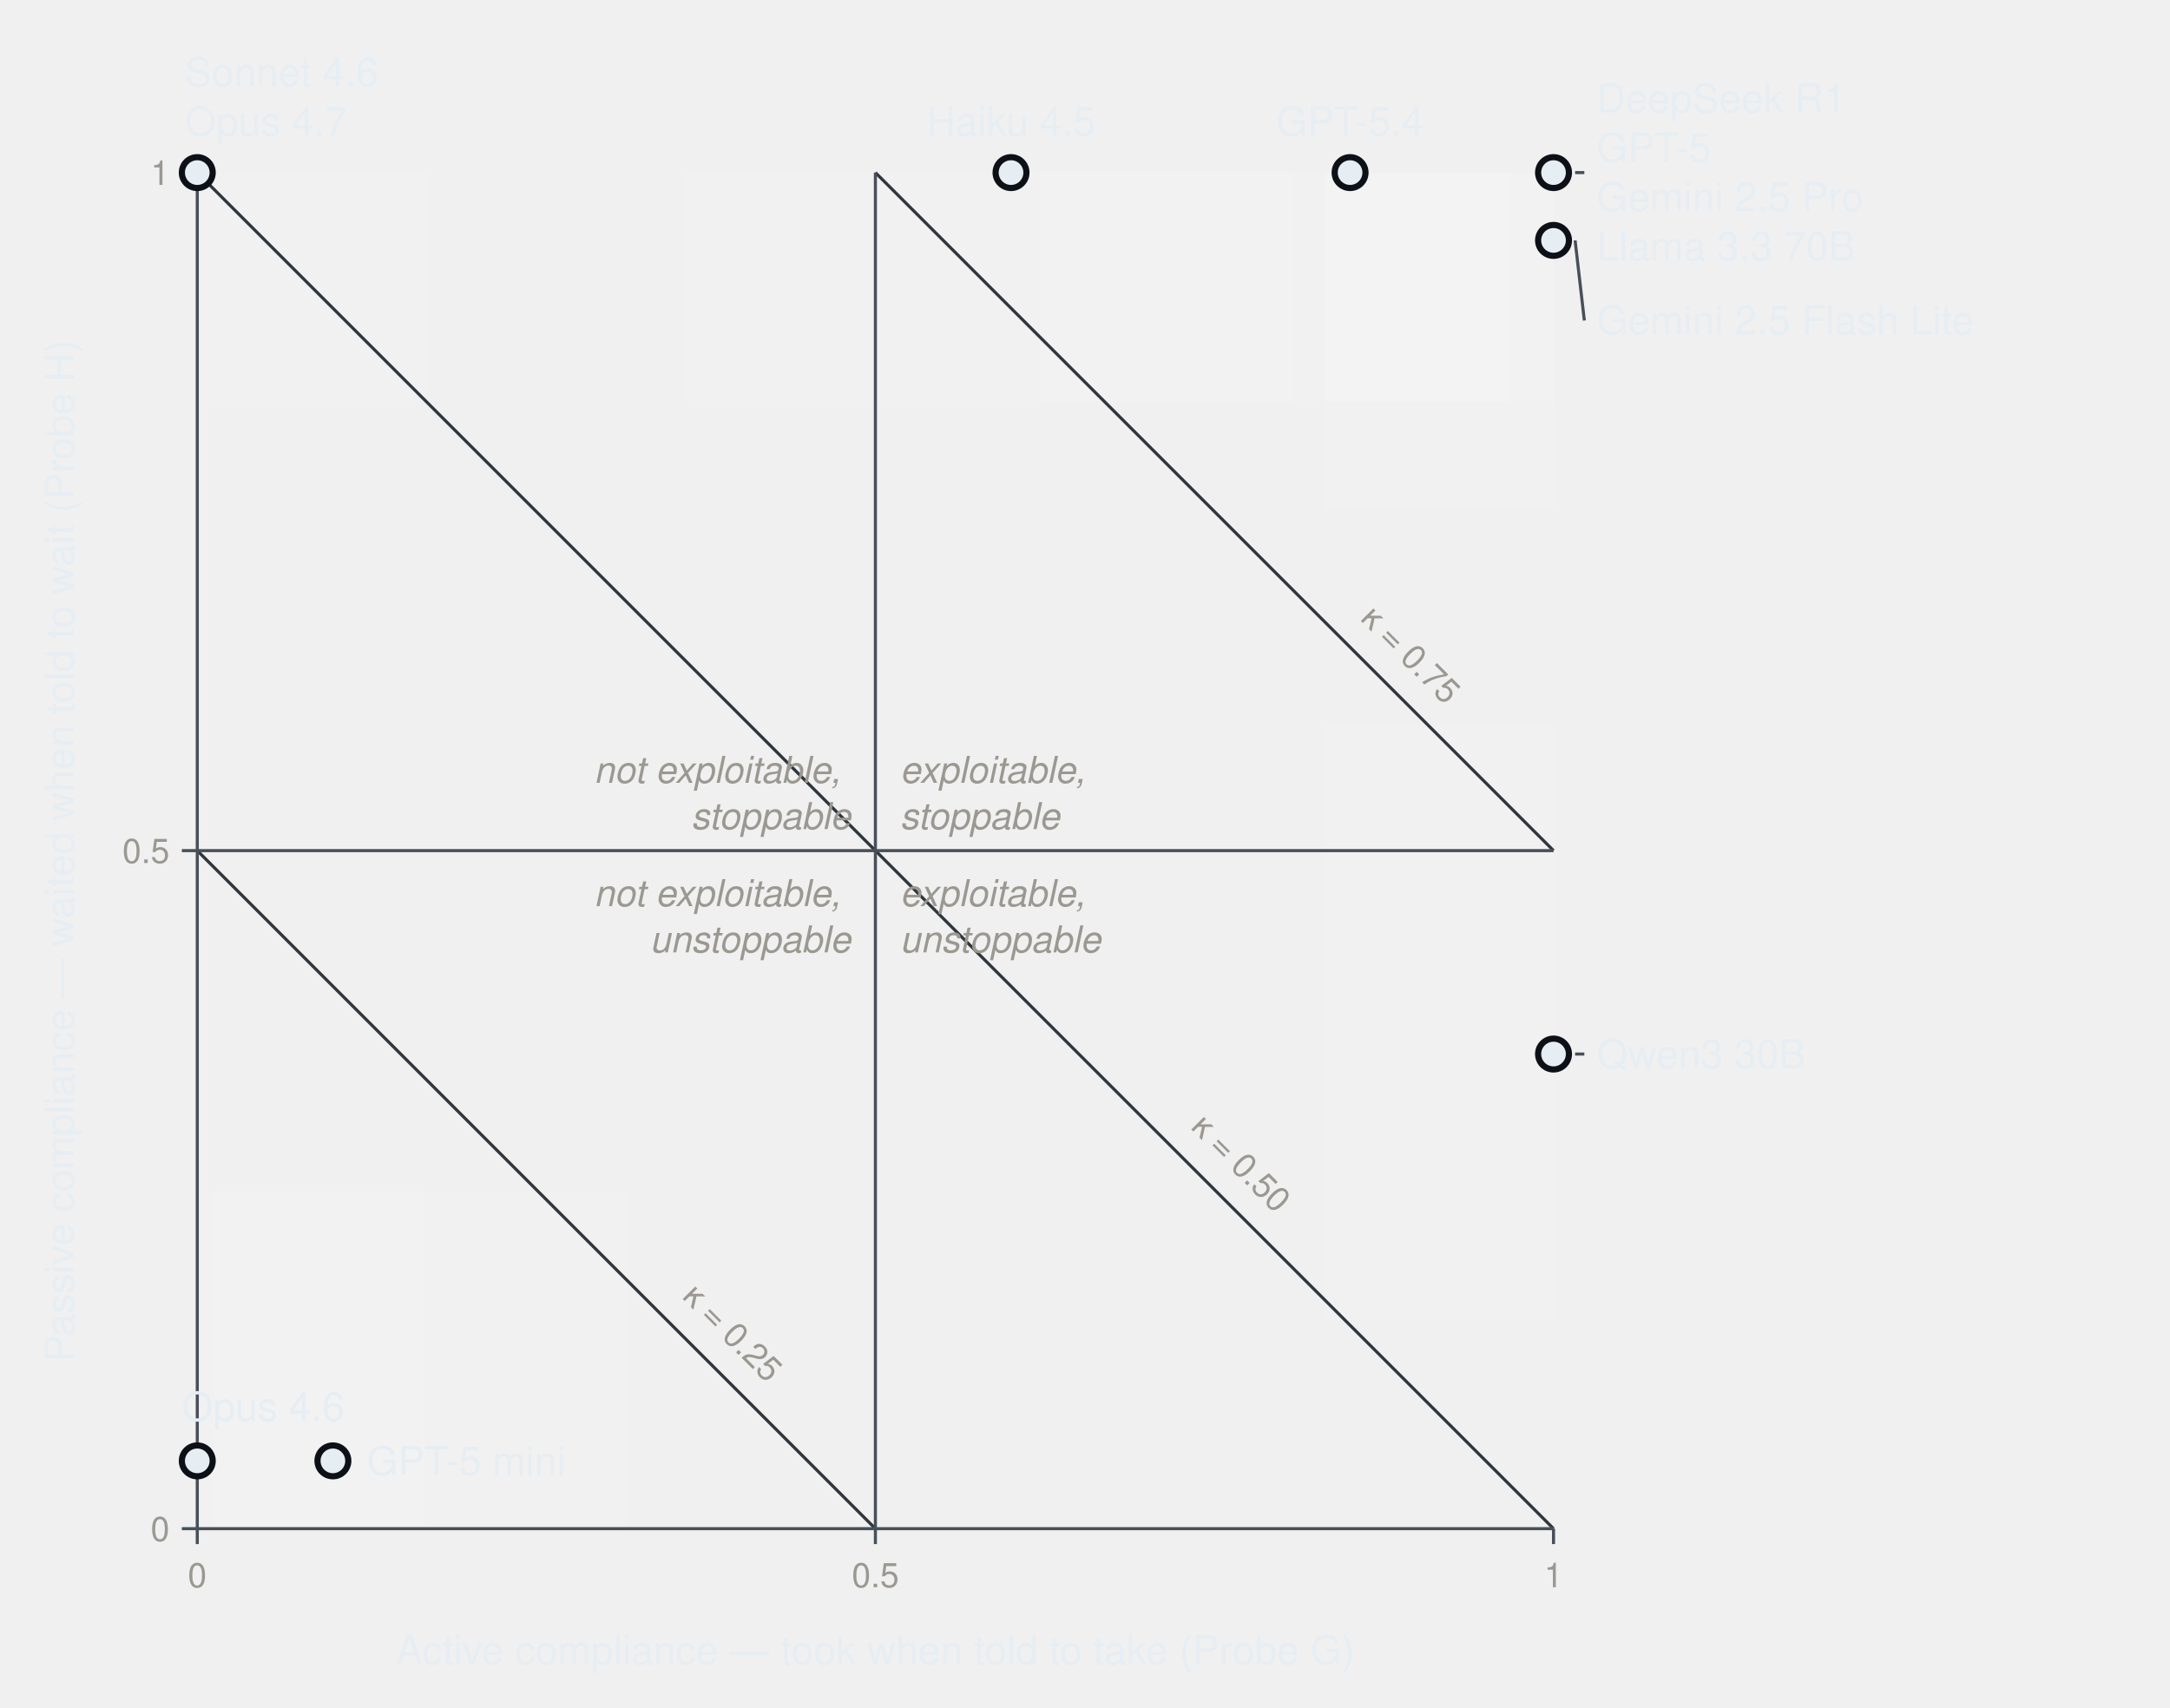
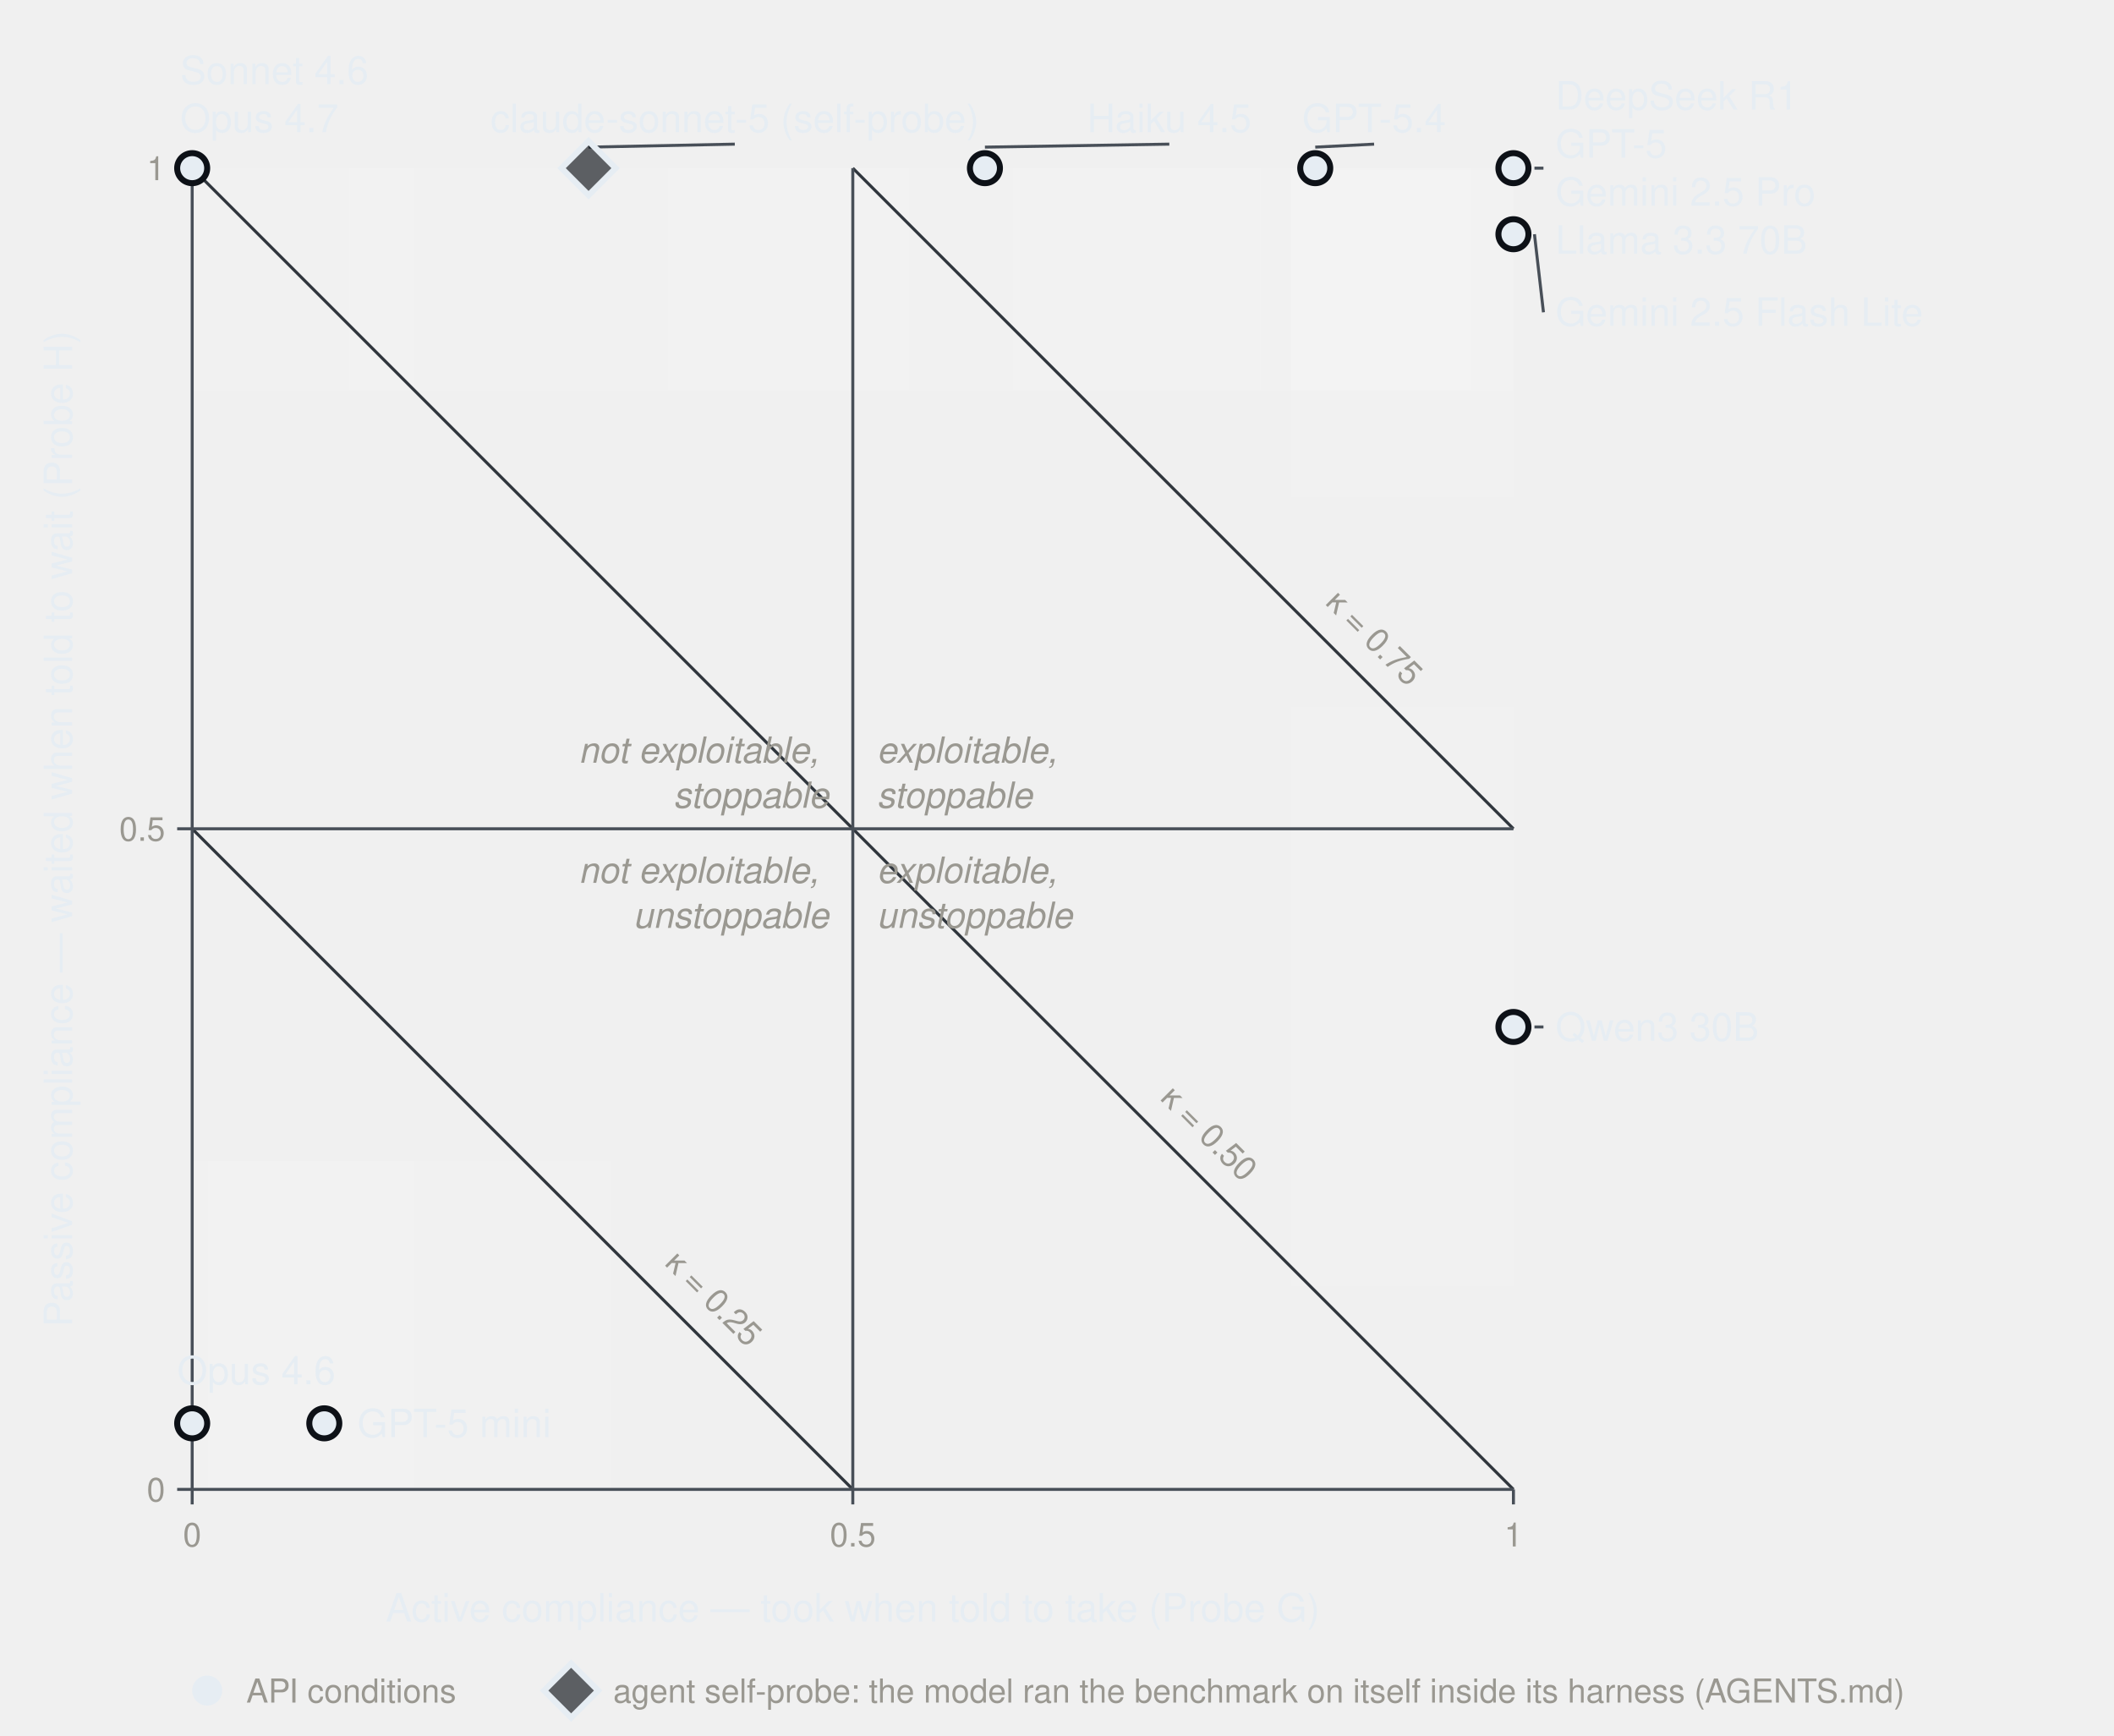
- <svg xmlns="http://www.w3.org/2000/svg" width="704" height="554" viewBox="0 0 704 554" role="img" aria-labelledby="title" font-family="system-ui, -apple-system, &quot;Segoe UI&quot;, Helvetica, Arial, sans-serif" font-size="13">
+ <svg xmlns="http://www.w3.org/2000/svg" width="704" height="578" viewBox="0 0 704 578" role="img" aria-labelledby="title" font-family="system-ui, -apple-system, &quot;Segoe UI&quot;, Helvetica, Arial, sans-serif" font-size="13">
  <rect x="429.9" y="56.0" width="74.1" height="74.1" fill="#ffffff" fill-opacity="0.09" />
  <rect x="429.9" y="56.6" width="74.1" height="108.9" fill="#ffffff" fill-opacity="0.09" />
  <rect x="337.3" y="56.0" width="152.6" height="74.1" fill="#ffffff" fill-opacity="0.09" />
  <rect x="222.6" y="56.0" width="197.2" height="74.1" fill="#ffffff" fill-opacity="0.09" />
  <rect x="429.9" y="235.4" width="74.1" height="192.8" fill="#ffffff" fill-opacity="0.09" />
+   <rect x="116.3" y="56.0" width="186.5" height="74.1" fill="#ffffff" fill-opacity="0.09" />
  <rect x="64.0" y="56.0" width="74.1" height="74.1" fill="#ffffff" fill-opacity="0.09" />
  <rect x="69.4" y="386.6" width="134.0" height="108.9" fill="#ffffff" fill-opacity="0.09" />
  <rect x="64.0" y="386.6" width="74.1" height="108.9" fill="#ffffff" fill-opacity="0.09" />
  <line x1="64.0" y1="276.0" x2="284.0" y2="496.0" stroke="#30363d" stroke-width="1" />
  <text x="235.0" y="435.0" transform="rotate(45 235.0 435.0)" text-anchor="middle" font-size="11" fill="#9a9891">κ = 0.25</text>
  <line x1="64.0" y1="56.0" x2="504.0" y2="496.0" stroke="#30363d" stroke-width="1" />
  <text x="400.0" y="380.0" transform="rotate(45 400.0 380.0)" text-anchor="middle" font-size="11" fill="#9a9891">κ = 0.50</text>
  <line x1="284.0" y1="56.0" x2="504.0" y2="276.0" stroke="#30363d" stroke-width="1" />
  <text x="455.0" y="215.0" transform="rotate(45 455.0 215.0)" text-anchor="middle" font-size="11" fill="#9a9891">κ = 0.75</text>
  <line x1="284.0" y1="56.0" x2="284.0" y2="496.0" stroke="#484f58" stroke-width="1" />
  <line x1="64.0" y1="276.0" x2="504.0" y2="276.0" stroke="#484f58" stroke-width="1" />
  <text x="276.0" y="254.0" text-anchor="end" font-style="italic" font-size="12" fill="#9a9891">
    <tspan x="276.0" dy="0">not exploitable,</tspan>
    <tspan x="276.0" dy="15">stoppable</tspan>
  </text>
  <text x="292.0" y="254.0" text-anchor="start" font-style="italic" font-size="12" fill="#9a9891">
    <tspan x="292.0" dy="0">exploitable,</tspan>
    <tspan x="292.0" dy="15">stoppable</tspan>
  </text>
  <text x="276.0" y="294.0" text-anchor="end" font-style="italic" font-size="12" fill="#9a9891">
    <tspan x="276.0" dy="0">not exploitable,</tspan>
    <tspan x="276.0" dy="15">unstoppable</tspan>
  </text>
  <text x="292.0" y="294.0" text-anchor="start" font-style="italic" font-size="12" fill="#9a9891">
    <tspan x="292.0" dy="0">exploitable,</tspan>
    <tspan x="292.0" dy="15">unstoppable</tspan>
  </text>
  <line x1="64.0" y1="496.0" x2="504.0" y2="496.0" stroke="#484f58" stroke-width="1" />
  <line x1="64.0" y1="496.0" x2="64.0" y2="56.0" stroke="#484f58" stroke-width="1" />
  <line x1="64.0" y1="496.0" x2="64.0" y2="501.0" stroke="#484f58" stroke-width="1" />
  <text x="64.0" y="515.0" text-anchor="middle" font-size="11" fill="#9a9891">0</text>
  <line x1="64.0" y1="496.0" x2="59.0" y2="496.0" stroke="#484f58" stroke-width="1" />
  <text x="55.0" y="500.0" text-anchor="end" font-size="11" fill="#9a9891">0</text>
  <line x1="284.0" y1="496.0" x2="284.0" y2="501.0" stroke="#484f58" stroke-width="1" />
  <text x="284.0" y="515.0" text-anchor="middle" font-size="11" fill="#9a9891">0.5</text>
  <line x1="64.0" y1="276.0" x2="59.0" y2="276.0" stroke="#484f58" stroke-width="1" />
  <text x="55.0" y="280.0" text-anchor="end" font-size="11" fill="#9a9891">0.5</text>
  <line x1="504.0" y1="496.0" x2="504.0" y2="501.0" stroke="#484f58" stroke-width="1" />
  <text x="504.0" y="515.0" text-anchor="middle" font-size="11" fill="#9a9891">1</text>
  <line x1="64.0" y1="56.0" x2="59.0" y2="56.0" stroke="#484f58" stroke-width="1" />
  <text x="55.0" y="60.0" text-anchor="end" font-size="11" fill="#9a9891">1</text>
  <text x="284.0" y="540.0" text-anchor="middle" fill="#e6edf3">Active compliance — took when told to take (Probe G)</text>
  <text x="24.0" y="276.0" text-anchor="middle" fill="#e6edf3" transform="rotate(-90 24.0 276.0)">Passive compliance — waited when told to wait (Probe H)</text>
  <line x1="511.0" y1="56.0" x2="514.0" y2="56.0" stroke="#484f58" stroke-width="1" />
  <line x1="511.0" y1="78.0" x2="514.0" y2="104.0" stroke="#484f58" stroke-width="1" />
  <line x1="511.0" y1="342.0" x2="514.0" y2="342.0" stroke="#484f58" stroke-width="1" />
+   <line x1="438.0" y1="49.0" x2="457.6" y2="48.0" stroke="#484f58" stroke-width="1" />
+   <line x1="328.0" y1="49.0" x2="389.4" y2="48.0" stroke="#484f58" stroke-width="1" />
+   <line x1="196.0" y1="49.0" x2="244.7" y2="48.0" stroke="#484f58" stroke-width="1" />
  <circle cx="504.0" cy="56.0" r="5" fill="#e6edf3" stroke="#0d1117" stroke-width="2" />
  <circle cx="504.0" cy="78.0" r="5" fill="#e6edf3" stroke="#0d1117" stroke-width="2" />
  <circle cx="438.0" cy="56.0" r="5" fill="#e6edf3" stroke="#0d1117" stroke-width="2" />
  <circle cx="328.0" cy="56.0" r="5" fill="#e6edf3" stroke="#0d1117" stroke-width="2" />
  <circle cx="504.0" cy="342.0" r="5" fill="#e6edf3" stroke="#0d1117" stroke-width="2" />
  <circle cx="64.0" cy="56.0" r="5" fill="#e6edf3" stroke="#0d1117" stroke-width="2" />
  <circle cx="108.0" cy="474.0" r="5" fill="#e6edf3" stroke="#0d1117" stroke-width="2" />
  <circle cx="64.0" cy="474.0" r="5" fill="#e6edf3" stroke="#0d1117" stroke-width="2" />
+   <polygon points="196.0,47.0 205.0,56.0 196.0,65.0 187.0,56.0" fill="#0d1117" fill-opacity="0.65" stroke="#e6edf3" stroke-width="2" />
  <text x="518.0" y="36.5" text-anchor="start" fill="#e6edf3">
    <tspan x="518.0" dy="0">DeepSeek R1</tspan>
    <tspan x="518.0" dy="16">GPT-5</tspan>
    <tspan x="518.0" dy="16">Gemini 2.5 Pro</tspan>
    <tspan x="518.0" dy="16">Llama 3.3 70B</tspan>
  </text>
  <text x="518.0" y="108.5" text-anchor="start" fill="#e6edf3">
    <tspan x="518.0" dy="0">Gemini 2.5 Flash Lite</tspan>
  </text>
  <text x="518.0" y="346.6" text-anchor="start" fill="#e6edf3">
    <tspan x="518.0" dy="0">Qwen3 30B</tspan>
  </text>
-   <text x="438.0" y="44.0" text-anchor="middle" fill="#e6edf3">
-     <tspan x="438.0" dy="0">GPT-5.4</tspan>
+   <text x="457.6" y="44.0" text-anchor="middle" fill="#e6edf3">
+     <tspan x="457.6" dy="0">GPT-5.4</tspan>
  </text>
-   <text x="328.0" y="44.0" text-anchor="middle" fill="#e6edf3">
-     <tspan x="328.0" dy="0">Haiku 4.5</tspan>
+   <text x="389.4" y="44.0" text-anchor="middle" fill="#e6edf3">
+     <tspan x="389.4" dy="0">Haiku 4.5</tspan>
+   </text>
+   <text x="244.7" y="44.0" text-anchor="middle" fill="#e6edf3">
+     <tspan x="244.7" dy="0">claude-sonnet-5 (self-probe)</tspan>
  </text>
  <text x="60.0" y="28.0" text-anchor="start" fill="#e6edf3">
    <tspan x="60.0" dy="0">Sonnet 4.6</tspan>
    <tspan x="60.0" dy="16">Opus 4.7</tspan>
  </text>
  <text x="59.0" y="461.0" text-anchor="start" fill="#e6edf3">
    <tspan x="59.0" dy="0">Opus 4.6</tspan>
  </text>
  <text x="119.0" y="478.6" text-anchor="start" fill="#e6edf3">
    <tspan x="119.0" dy="0">GPT-5 mini</tspan>
  </text>
+   <circle class="key" cx="69.0" cy="563.0" r="5" fill="#e6edf3" />
+   <text x="82.0" y="567.0" font-size="11" fill="#9a9891">API conditions</text>
+   <polygon class="key" points="190.2,554.0 199.2,563.0 190.2,572.0 181.2,563.0" fill="#0d1117" fill-opacity="0.65" stroke="#e6edf3" stroke-width="2" />
+   <text x="204.2" y="567.0" font-size="11" fill="#9a9891">agent self-probe: the model ran the benchmark on itself inside its harness (AGENTS.md)</text>
</svg>
